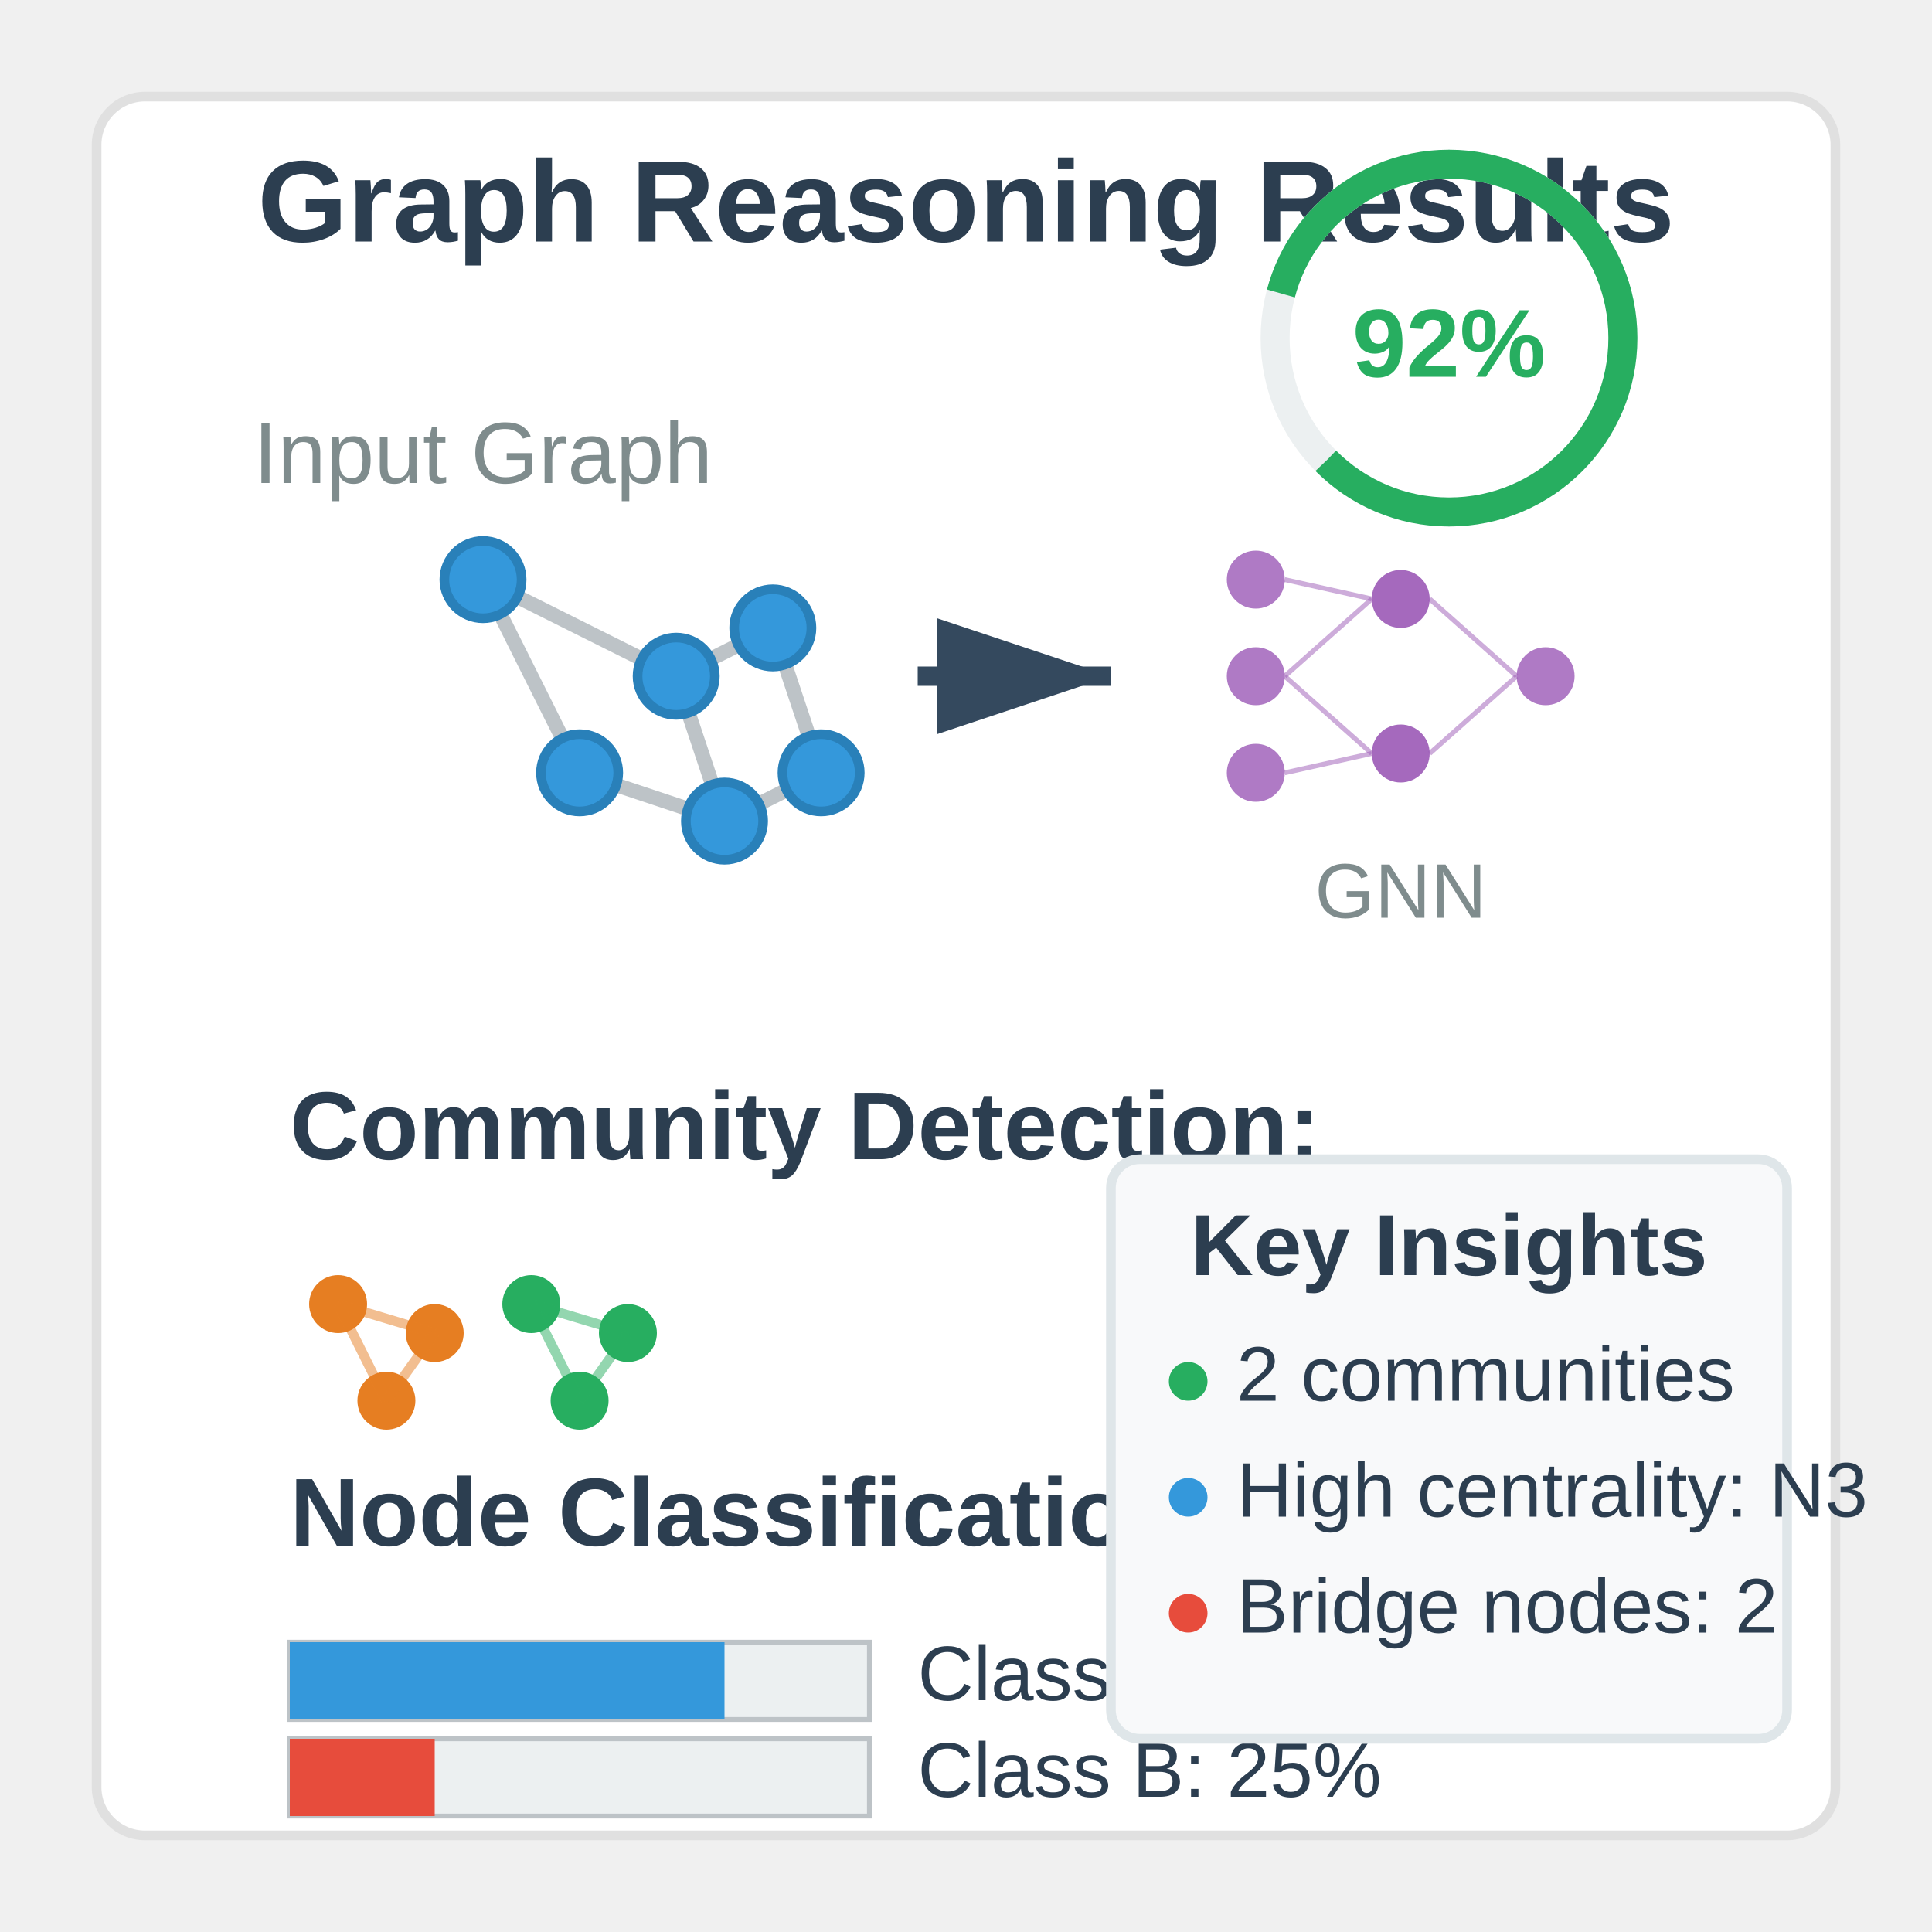
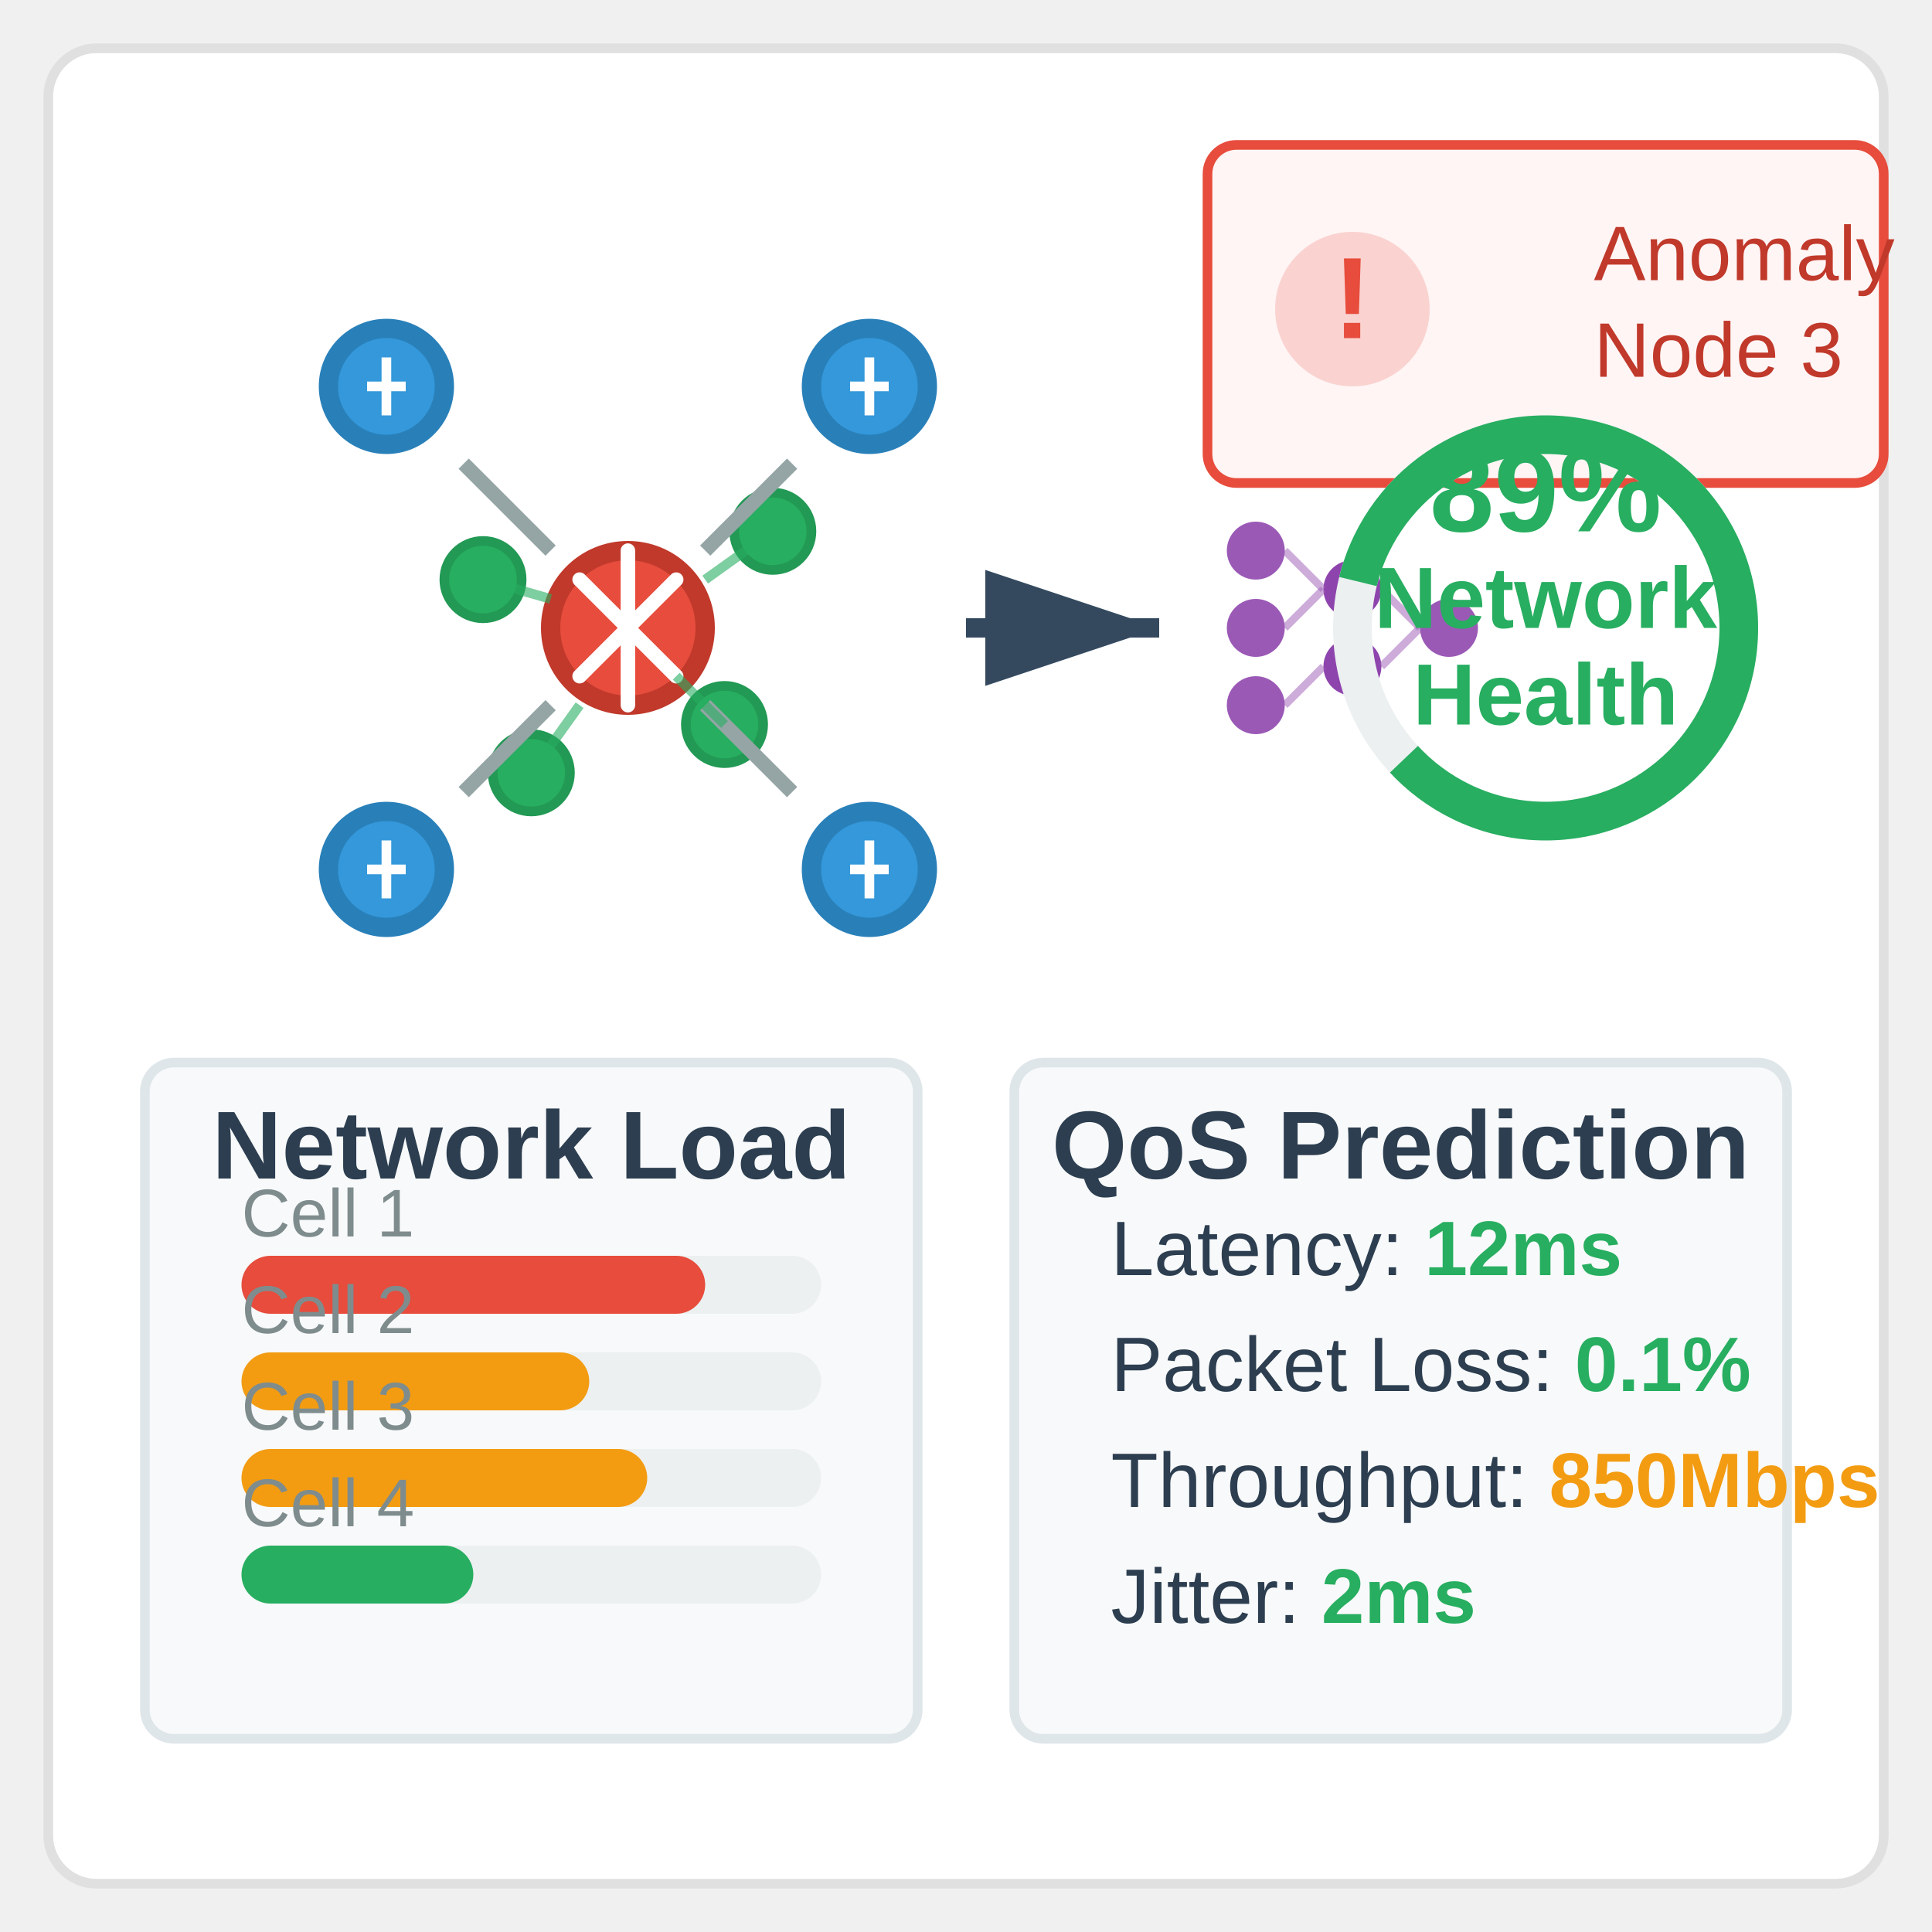
<svg xmlns="http://www.w3.org/2000/svg" viewBox="0 0 200 200" width="200" height="200">
-   <rect x="10" y="10" width="180" height="180" fill="#ffffff" stroke="#e0e0e0" stroke-width="1" rx="5" />
-   <text x="100" y="25" text-anchor="middle" font-family="Arial, sans-serif" font-size="12" font-weight="bold" fill="#2c3e50">Graph Reasoning Results</text>
-   <g transform="translate(50, 60)">
-     <text x="0" y="-10" text-anchor="middle" font-family="Arial, sans-serif" font-size="9" fill="#7f8c8d">Input Graph</text>
-     <line x1="0" y1="0" x2="20" y2="10" stroke="#bdc3c7" stroke-width="1.5" />
-     <line x1="0" y1="0" x2="10" y2="20" stroke="#bdc3c7" stroke-width="1.5" />
-     <line x1="20" y1="10" x2="30" y2="5" stroke="#bdc3c7" stroke-width="1.5" />
-     <line x1="20" y1="10" x2="25" y2="25" stroke="#bdc3c7" stroke-width="1.5" />
-     <line x1="10" y1="20" x2="25" y2="25" stroke="#bdc3c7" stroke-width="1.5" />
-     <line x1="30" y1="5" x2="35" y2="20" stroke="#bdc3c7" stroke-width="1.5" />
-     <line x1="25" y1="25" x2="35" y2="20" stroke="#bdc3c7" stroke-width="1.5" />
-     <circle cx="0" cy="0" r="4" fill="#3498db" stroke="#2980b9" stroke-width="1" />
-     <circle cx="20" cy="10" r="4" fill="#3498db" stroke="#2980b9" stroke-width="1" />
-     <circle cx="10" cy="20" r="4" fill="#3498db" stroke="#2980b9" stroke-width="1" />
-     <circle cx="30" cy="5" r="4" fill="#3498db" stroke="#2980b9" stroke-width="1" />
-     <circle cx="25" cy="25" r="4" fill="#3498db" stroke="#2980b9" stroke-width="1" />
-     <circle cx="35" cy="20" r="4" fill="#3498db" stroke="#2980b9" stroke-width="1" />
+   <rect x="5" y="5" width="190" height="190" fill="#ffffff" stroke="#e0e0e0" stroke-width="1" rx="5" />
+   <g transform="translate(40, 40)">
+     <circle cx="25" cy="25" r="8" fill="#e74c3c" stroke="#c0392b" stroke-width="2" />
+     <path d="M 25,17 L 25,33 M 20,20 L 30,30 M 20,30 L 30,20" stroke="white" stroke-width="1.5" stroke-linecap="round" />
+     <circle cx="0" cy="0" r="6" fill="#3498db" stroke="#2980b9" stroke-width="2" />
+     <path d="M 0,-3 L 0,3 M -2,0 L 2,0" stroke="white" stroke-width="1" />
+     <circle cx="50" cy="0" r="6" fill="#3498db" stroke="#2980b9" stroke-width="2" />
+     <path d="M 50,-3 L 50,3 M 48,0 L 52,0" stroke="white" stroke-width="1" />
+     <circle cx="0" cy="50" r="6" fill="#3498db" stroke="#2980b9" stroke-width="2" />
+     <path d="M 0,47 L 0,53 M -2,50 L 2,50" stroke="white" stroke-width="1" />
+     <circle cx="50" cy="50" r="6" fill="#3498db" stroke="#2980b9" stroke-width="2" />
+     <path d="M 50,47 L 50,53 M 48,50 L 52,50" stroke="white" stroke-width="1" />
+     <circle cx="10" cy="20" r="4" fill="#27ae60" stroke="#229954" stroke-width="1" />
+     <circle cx="40" cy="15" r="4" fill="#27ae60" stroke="#229954" stroke-width="1" />
+     <circle cx="15" cy="40" r="4" fill="#27ae60" stroke="#229954" stroke-width="1" />
+     <circle cx="35" cy="35" r="4" fill="#27ae60" stroke="#229954" stroke-width="1" />
+     <line x1="8" y1="8" x2="17" y2="17" stroke="#95a5a6" stroke-width="1.5" />
+     <line x1="42" y1="8" x2="33" y2="17" stroke="#95a5a6" stroke-width="1.5" />
+     <line x1="8" y1="42" x2="17" y2="33" stroke="#95a5a6" stroke-width="1.5" />
+     <line x1="42" y1="42" x2="33" y2="33" stroke="#95a5a6" stroke-width="1.5" />
+     <line x1="10" y1="20" x2="17" y2="22" stroke="#27ae60" stroke-width="1" opacity="0.6" />
+     <line x1="40" y1="15" x2="33" y2="20" stroke="#27ae60" stroke-width="1" opacity="0.6" />
+     <line x1="15" y1="40" x2="20" y2="33" stroke="#27ae60" stroke-width="1" opacity="0.6" />
+     <line x1="35" y1="35" x2="30" y2="30" stroke="#27ae60" stroke-width="1" opacity="0.6" />
  </g>
  <defs>
    <marker id="process-arrow" markerWidth="10" markerHeight="10" refX="9" refY="3" orient="auto">
      <path d="M0,0 L0,6 L9,3 z" fill="#34495e" />
    </marker>
  </defs>
-   <path d="M 95,70 L 115,70" stroke="#34495e" stroke-width="2" marker-end="url(#process-arrow)" />
-   <g transform="translate(130, 70)">
-     <circle cx="0" cy="-10" r="3" fill="#9b59b6" opacity="0.8" />
-     <circle cx="0" cy="0" r="3" fill="#9b59b6" opacity="0.8" />
-     <circle cx="0" cy="10" r="3" fill="#9b59b6" opacity="0.8" />
-     <circle cx="15" cy="-8" r="3" fill="#8e44ad" opacity="0.8" />
-     <circle cx="15" cy="8" r="3" fill="#8e44ad" opacity="0.8" />
-     <circle cx="30" cy="0" r="3" fill="#9b59b6" opacity="0.8" />
-     <line x1="3" y1="-10" x2="12" y2="-8" stroke="#9b59b6" stroke-width="0.5" opacity="0.5" />
-     <line x1="3" y1="0" x2="12" y2="-8" stroke="#9b59b6" stroke-width="0.5" opacity="0.5" />
-     <line x1="3" y1="10" x2="12" y2="8" stroke="#9b59b6" stroke-width="0.5" opacity="0.5" />
-     <line x1="3" y1="0" x2="12" y2="8" stroke="#9b59b6" stroke-width="0.5" opacity="0.5" />
-     <line x1="18" y1="-8" x2="27" y2="0" stroke="#9b59b6" stroke-width="0.5" opacity="0.5" />
-     <line x1="18" y1="8" x2="27" y2="0" stroke="#9b59b6" stroke-width="0.5" opacity="0.5" />
-     <text x="15" y="25" text-anchor="middle" font-family="Arial, sans-serif" font-size="8" fill="#7f8c8d">GNN</text>
+   <path d="M 100,65 L 120,65" stroke="#34495e" stroke-width="2" marker-end="url(#process-arrow)" />
+   <g transform="translate(130, 65)">
+     <circle cx="0" cy="-8" r="3" fill="#9b59b6" />
+     <circle cx="0" cy="0" r="3" fill="#9b59b6" />
+     <circle cx="0" cy="8" r="3" fill="#9b59b6" />
+     <circle cx="10" cy="-4" r="3" fill="#8e44ad" />
+     <circle cx="10" cy="4" r="3" fill="#8e44ad" />
+     <circle cx="20" cy="0" r="3" fill="#9b59b6" />
+     <line x1="3" y1="-8" x2="7" y2="-4" stroke="#9b59b6" stroke-width="0.8" opacity="0.5" />
+     <line x1="3" y1="0" x2="7" y2="-4" stroke="#9b59b6" stroke-width="0.8" opacity="0.5" />
+     <line x1="3" y1="8" x2="7" y2="4" stroke="#9b59b6" stroke-width="0.8" opacity="0.5" />
+     <line x1="13" y1="-4" x2="17" y2="0" stroke="#9b59b6" stroke-width="0.8" opacity="0.5" />
+     <line x1="13" y1="4" x2="17" y2="0" stroke="#9b59b6" stroke-width="0.8" opacity="0.5" />
  </g>
-   <g transform="translate(30, 120)">
-     <g transform="translate(0, 0)">
-       <text x="0" y="0" font-family="Arial, sans-serif" font-size="10" font-weight="bold" fill="#2c3e50">Community Detection:</text>
-       <g transform="translate(0, 10)">
-         <circle cx="5" cy="5" r="3" fill="#e67e22" />
-         <circle cx="15" cy="8" r="3" fill="#e67e22" />
-         <circle cx="10" cy="15" r="3" fill="#e67e22" />
-         <line x1="5" y1="5" x2="15" y2="8" stroke="#e67e22" stroke-width="1" opacity="0.5" />
-         <line x1="5" y1="5" x2="10" y2="15" stroke="#e67e22" stroke-width="1" opacity="0.5" />
-         <line x1="15" y1="8" x2="10" y2="15" stroke="#e67e22" stroke-width="1" opacity="0.5" />
-         <circle cx="25" cy="5" r="3" fill="#27ae60" />
-         <circle cx="35" cy="8" r="3" fill="#27ae60" />
-         <circle cx="30" cy="15" r="3" fill="#27ae60" />
-         <line x1="25" y1="5" x2="35" y2="8" stroke="#27ae60" stroke-width="1" opacity="0.5" />
-         <line x1="25" y1="5" x2="30" y2="15" stroke="#27ae60" stroke-width="1" opacity="0.5" />
-         <line x1="35" y1="8" x2="30" y2="15" stroke="#27ae60" stroke-width="1" opacity="0.5" />
-       </g>
-     </g>
-     <g transform="translate(0, 40)">
-       <text x="0" y="0" font-family="Arial, sans-serif" font-size="10" font-weight="bold" fill="#2c3e50">Node Classification:</text>
-       <g transform="translate(0, 10)">
-         <rect x="0" y="0" width="60" height="8" fill="#ecf0f1" stroke="#bdc3c7" stroke-width="0.5" />
-         <rect x="0" y="0" width="45" height="8" fill="#3498db" />
-         <text x="65" y="6" font-family="Arial, sans-serif" font-size="8" fill="#2c3e50">Class A: 75%</text>
-         <rect x="0" y="10" width="60" height="8" fill="#ecf0f1" stroke="#bdc3c7" stroke-width="0.5" />
-         <rect x="0" y="10" width="15" height="8" fill="#e74c3c" />
-         <text x="65" y="16" font-family="Arial, sans-serif" font-size="8" fill="#2c3e50">Class B: 25%</text>
-       </g>
+   <g transform="translate(15, 110)">
+     <rect x="0" y="0" width="80" height="70" fill="#f8f9fa" stroke="#dfe6e9" stroke-width="1" rx="3" />
+     <text x="40" y="12" text-anchor="middle" font-family="Arial, sans-serif" font-size="10" font-weight="bold" fill="#2c3e50">Network Load</text>
+     <g transform="translate(10, 20)">
+       <rect x="0" y="0" width="60" height="6" fill="#ecf0f1" rx="3" />
+       <rect x="0" y="0" width="48" height="6" fill="#e74c3c" rx="3" />
+       <text x="0" y="-2" font-family="Arial, sans-serif" font-size="7" fill="#7f8c8d">Cell 1</text>
+       <rect x="0" y="10" width="60" height="6" fill="#ecf0f1" rx="3" />
+       <rect x="0" y="10" width="36" height="6" fill="#f39c12" rx="3" />
+       <text x="0" y="8" font-family="Arial, sans-serif" font-size="7" fill="#7f8c8d">Cell 2</text>
+       <rect x="0" y="20" width="60" height="6" fill="#ecf0f1" rx="3" />
+       <rect x="0" y="20" width="42" height="6" fill="#f39c12" rx="3" />
+       <text x="0" y="18" font-family="Arial, sans-serif" font-size="7" fill="#7f8c8d">Cell 3</text>
+       <rect x="0" y="30" width="60" height="6" fill="#ecf0f1" rx="3" />
+       <rect x="0" y="30" width="24" height="6" fill="#27ae60" rx="3" />
+       <text x="0" y="28" font-family="Arial, sans-serif" font-size="7" fill="#7f8c8d">Cell 4</text>
    </g>
  </g>
-   <g transform="translate(115, 120)">
-     <rect x="0" y="0" width="70" height="60" fill="#f8f9fa" stroke="#dfe6e9" stroke-width="1" rx="3" />
-     <text x="35" y="12" text-anchor="middle" font-family="Arial, sans-serif" font-size="9" font-weight="bold" fill="#2c3e50">Key Insights</text>
-     <g transform="translate(5, 20)">
-       <circle cx="3" cy="3" r="2" fill="#27ae60" />
-       <text x="8" y="5" font-family="Arial, sans-serif" font-size="8" fill="#2c3e50">2 communities</text>
-     </g>
-     <g transform="translate(5, 32)">
-       <circle cx="3" cy="3" r="2" fill="#3498db" />
-       <text x="8" y="5" font-family="Arial, sans-serif" font-size="8" fill="#2c3e50">High centrality: N3</text>
-     </g>
-     <g transform="translate(5, 44)">
-       <circle cx="3" cy="3" r="2" fill="#e74c3c" />
-       <text x="8" y="5" font-family="Arial, sans-serif" font-size="8" fill="#2c3e50">Bridge nodes: 2</text>
+   <g transform="translate(105, 110)">
+     <rect x="0" y="0" width="80" height="70" fill="#f8f9fa" stroke="#dfe6e9" stroke-width="1" rx="3" />
+     <text x="40" y="12" text-anchor="middle" font-family="Arial, sans-serif" font-size="10" font-weight="bold" fill="#2c3e50">QoS Prediction</text>
+     <g transform="translate(10, 22)">
+       <text x="0" y="0" font-family="Arial, sans-serif" font-size="8" fill="#2c3e50">Latency: <tspan fill="#27ae60" font-weight="bold">12ms</tspan>
+       </text>
+       <text x="0" y="12" font-family="Arial, sans-serif" font-size="8" fill="#2c3e50">Packet Loss: <tspan fill="#27ae60" font-weight="bold">0.1%</tspan>
+       </text>
+       <text x="0" y="24" font-family="Arial, sans-serif" font-size="8" fill="#2c3e50">Throughput: <tspan fill="#f39c12" font-weight="bold">850Mbps</tspan>
+       </text>
+       <text x="0" y="36" font-family="Arial, sans-serif" font-size="8" fill="#2c3e50">Jitter: <tspan fill="#27ae60" font-weight="bold">2ms</tspan>
+       </text>
    </g>
  </g>
-   <g transform="translate(150, 35)">
-     <circle cx="0" cy="0" r="18" fill="none" stroke="#ecf0f1" stroke-width="3" />
-     <circle cx="0" cy="0" r="18" fill="none" stroke="#27ae60" stroke-width="3" stroke-dasharray="94.2 18.8" stroke-dashoffset="23.5" transform="rotate(-90)" />
-     <text x="0" y="4" text-anchor="middle" font-family="Arial, sans-serif" font-size="10" font-weight="bold" fill="#27ae60">92%</text>
+   <g transform="translate(15, 15)">
+     <rect x="110" y="0" width="70" height="35" fill="#fff5f5" stroke="#e74c3c" stroke-width="1" rx="3" />
+     <circle cx="125" cy="17" r="8" fill="#e74c3c" opacity="0.2" />
+     <text x="125" y="20" text-anchor="middle" font-family="Arial, sans-serif" font-size="12" fill="#e74c3c" font-weight="bold">!</text>
+     <text x="150" y="14" font-family="Arial, sans-serif" font-size="8" fill="#c0392b">Anomaly</text>
+     <text x="150" y="24" font-family="Arial, sans-serif" font-size="8" fill="#c0392b">Node 3</text>
+   </g>
+   <g transform="translate(160, 65)">
+     <circle cx="0" cy="0" r="20" fill="none" stroke="#ecf0f1" stroke-width="4" />
+     <circle cx="0" cy="0" r="20" fill="none" stroke="#27ae60" stroke-width="4" stroke-dasharray="105.7 19.8" stroke-dashoffset="26.4" transform="rotate(-90)" />
+     <text x="0" y="0" text-anchor="middle" font-family="Arial, sans-serif" font-size="9" fill="#27ae60" font-weight="bold">Network</text>
+     <text x="0" y="10" text-anchor="middle" font-family="Arial, sans-serif" font-size="9" fill="#27ae60" font-weight="bold">Health</text>
+     <text x="0" y="-10" text-anchor="middle" font-family="Arial, sans-serif" font-size="12" fill="#27ae60" font-weight="bold">89%</text>
  </g>
</svg>
